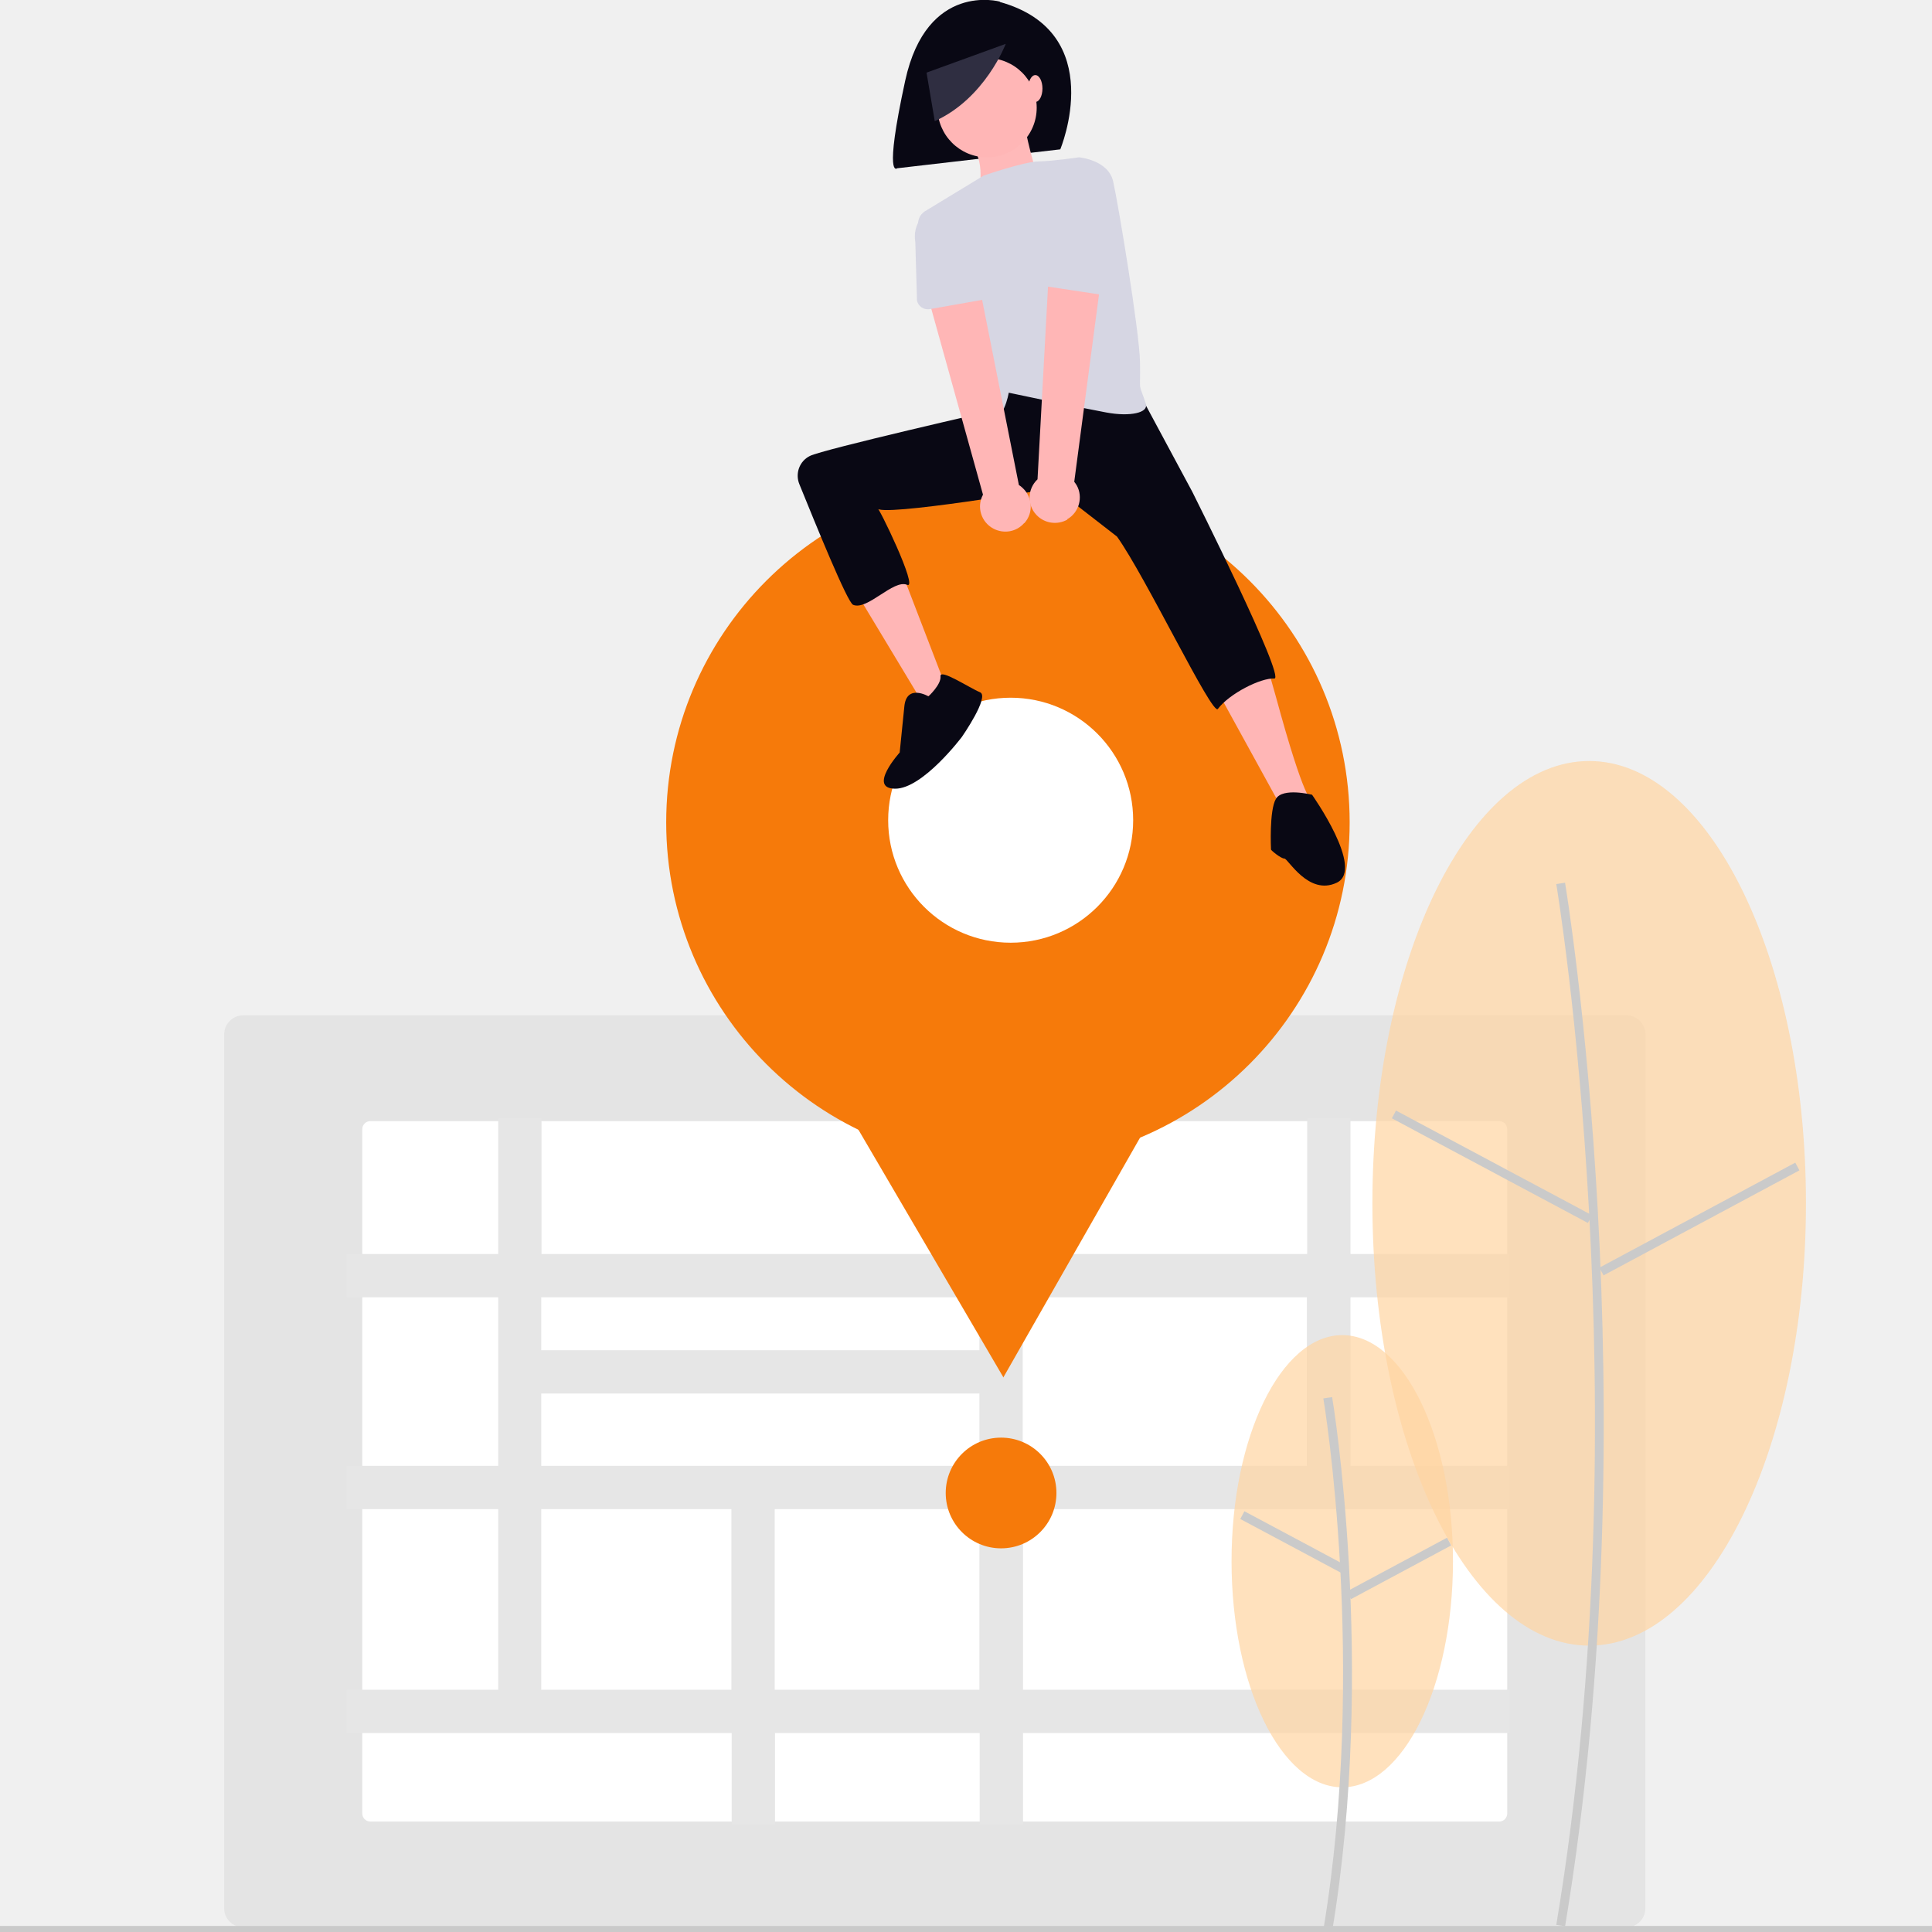
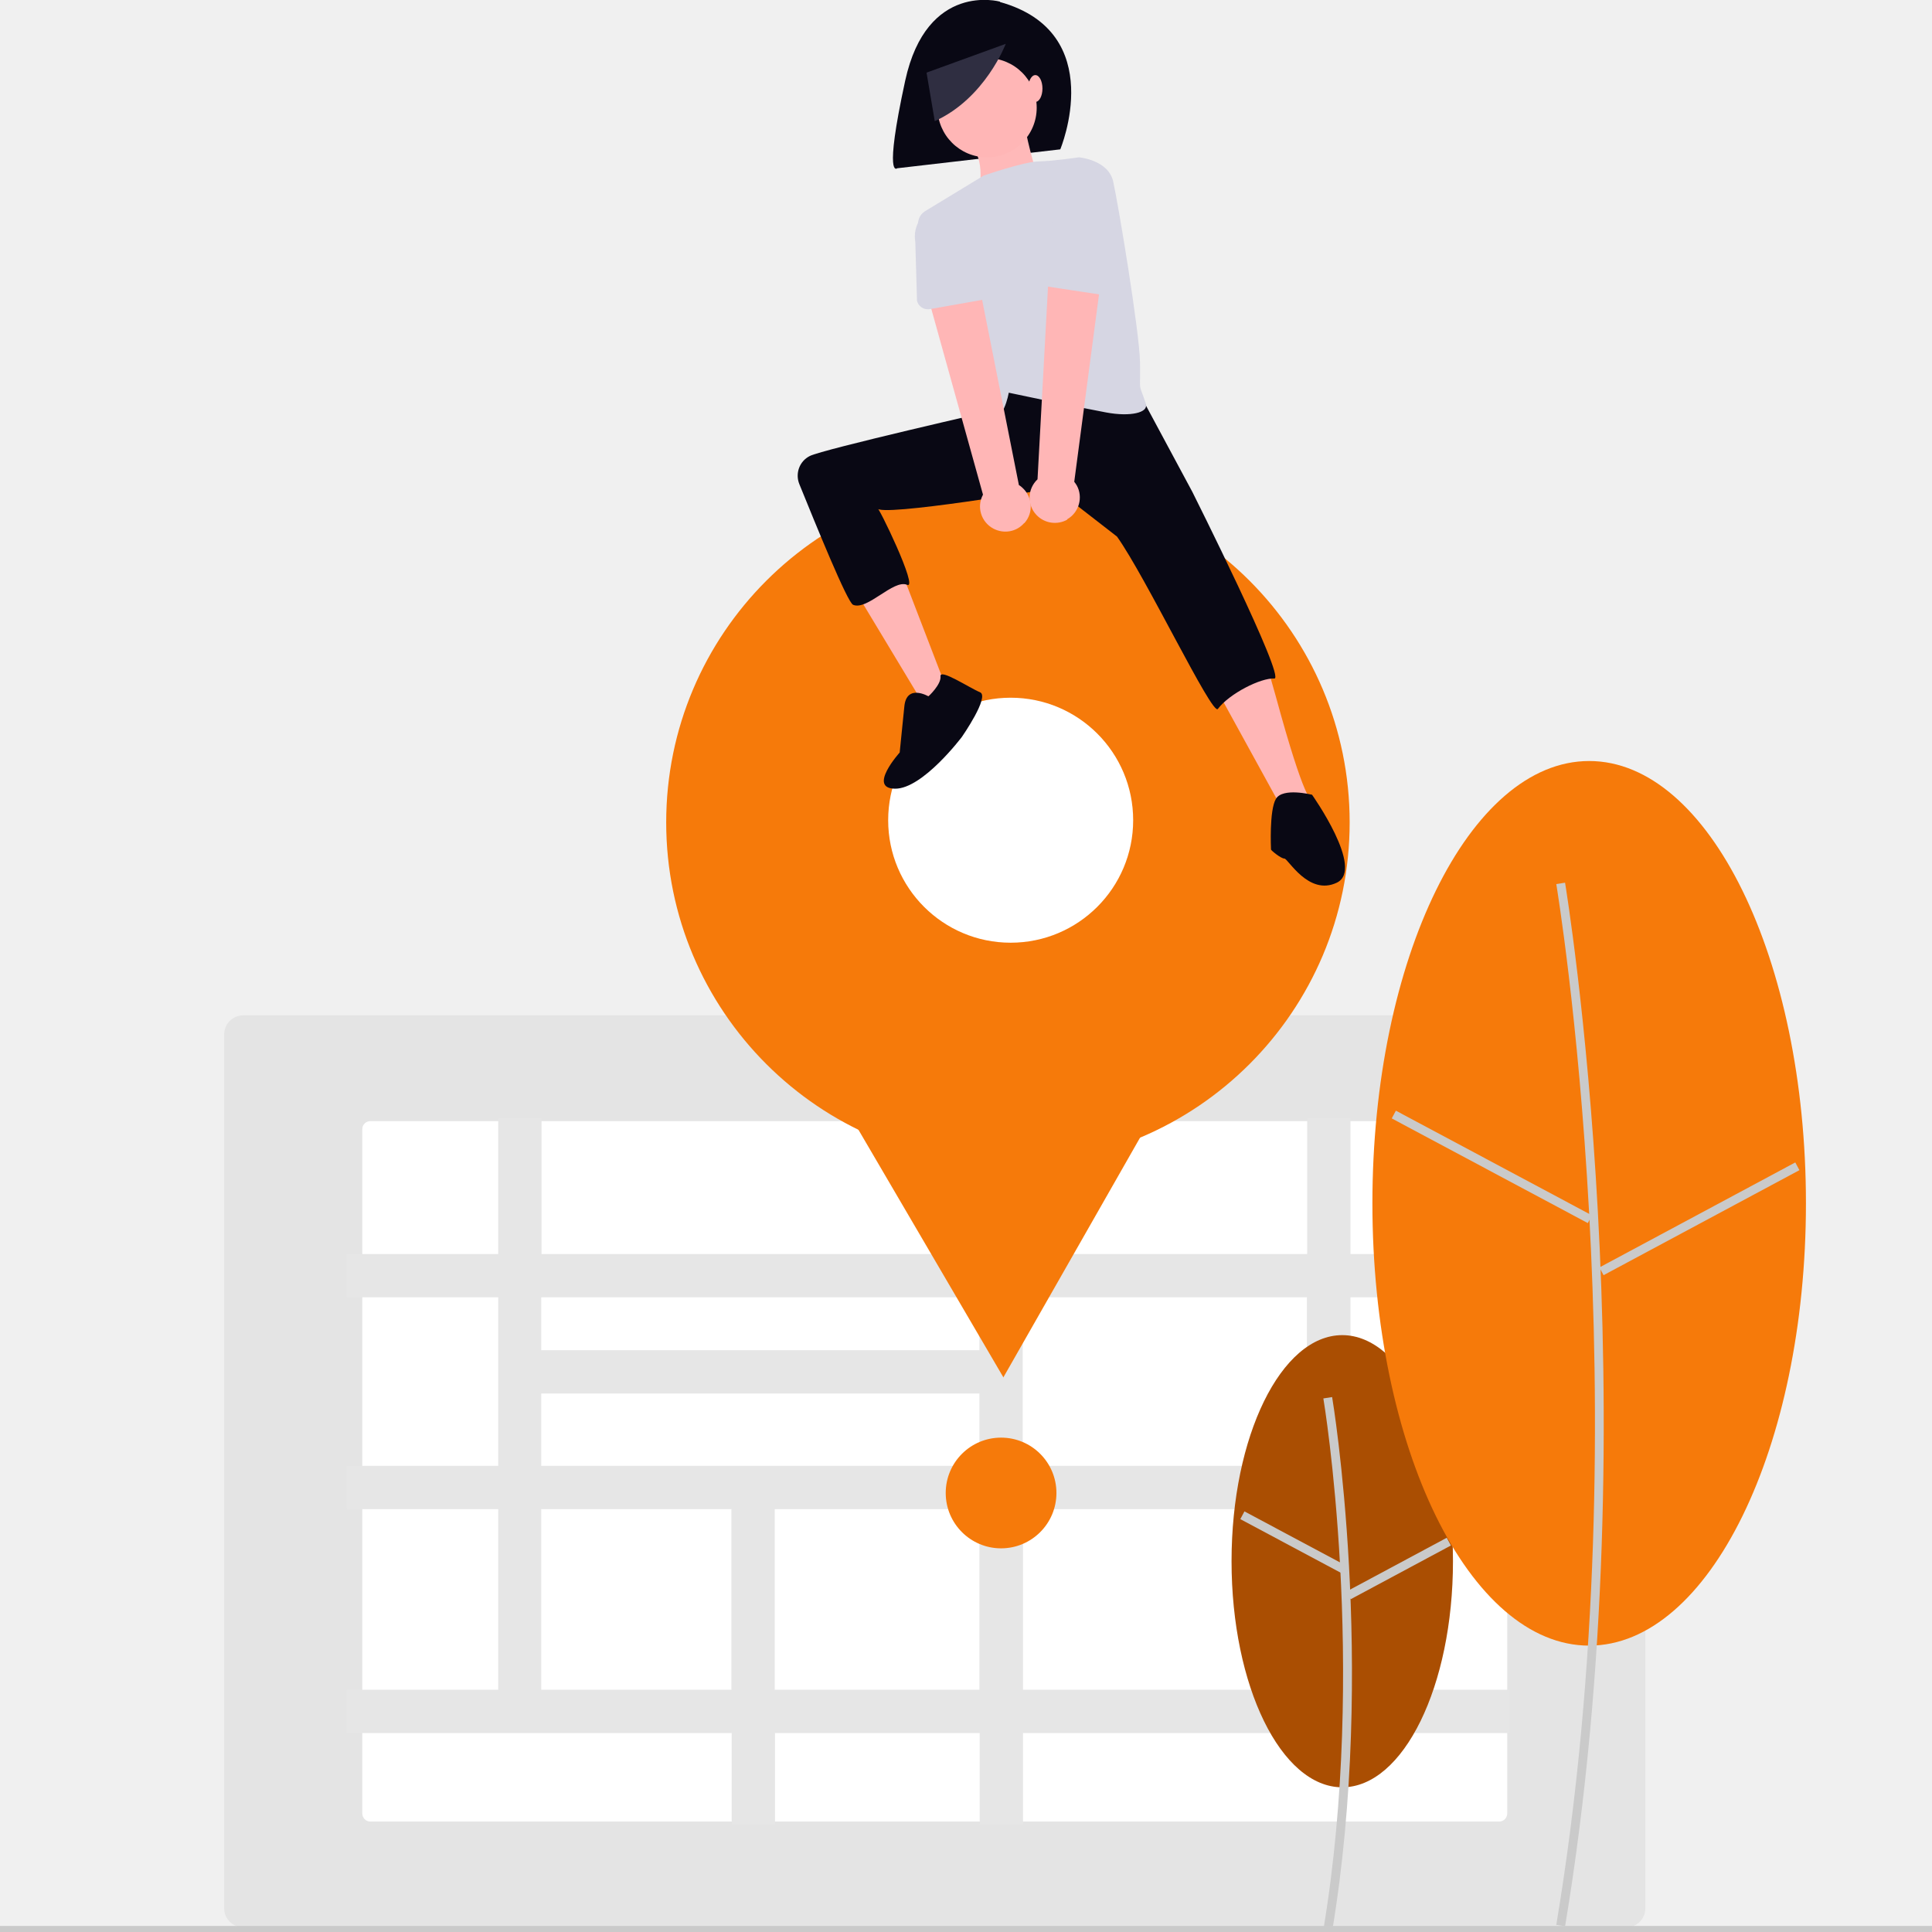
<svg xmlns="http://www.w3.org/2000/svg" id="Layer_1" version="1.1" viewBox="0 0 705 705">
  <defs>
    <style>
      .st0 {
        fill: #cacaca;
      }

      .st1 {
+         fill: #aa4e02;
+       }
+ 
+       .st2 {
        fill: #2f2e41;
      }

-       .st2 {
+       .st3 {
        fill: #d6d6e3;
-       }
- 
-       .st3 {
-         fill: #ffd4a1;
-         opacity: .7;
      }

      .st4 {
        fill: #fff;
      }

      .st5 {
        fill: #ffb6b6;
      }

      .st6 {
        fill: #090814;
      }

      .st7 {
        fill: #ffb9b9;
      }

      .st8 {
        fill: #e4e4e4;
      }

      .st9 {
        fill: #f67a0a;
      }

      .st10 {
        fill: #e6e6e6;
      }
    </style>
  </defs>
  <g id="Group_92">
    <path id="Path_1487-397" class="st8" d="M593.4,703.3H88.8c-3.9,0-7-3.1-7-7v-318.8c0-3.9,3.1-7,7-7h504.6c3.9,0,7,3.1,7,7v318.8c0,3.9-3.1,7-7,7Z" />
    <path id="Path_1488-398" class="st4" d="M135.2,409.1c-1.7,0-3,1.3-3,3v249.6c0,1.7,1.3,3,3,3h411.8c1.7,0,3-1.3,3-3v-249.6c0-1.7-1.3-3-3-3H135.2Z" />
-     <path id="Path_1489-399" class="st10" d="M551,473.4v-15.8h-58.2v-49.5h-15.8v49.5h-103.7v-49.5h-15.8v49.5h-159.9v-49.5h-15.8v49.5h-55.3v15.8h55.3v61.5h-55.3v15.8h55.3v65.9h-55.3v15.8h140.5v33.3h15.8v-33.3h74.7v33.3h15.8v-33.3h177.7v-15.8h-177.7v-65.9h177.7v-15.8h-58.2v-61.5h58.2ZM357.4,473.4v19.3h-159.9v-19.3h159.9ZM197.5,508.5h159.9v26.4h-159.9v-26.4ZM197.5,616.6v-65.9h69.4v65.9h-69.4ZM357.4,616.6h-74.7v-65.9h74.7v65.9ZM476.9,534.9h-103.7v-61.5h103.7v61.5Z" />
+     <path id="Path_1489-399" class="st10" d="M551,473.4v-15.8h-58.2v-49.5h-15.8v49.5h-103.7v-49.5h-15.8v49.5h-159.9v-49.5h-15.8v49.5h-55.3v15.8h55.3v61.5h-55.3v15.8h55.3v65.9h-55.3v15.8h140.5v33.3h15.8v-33.3h74.7v33.3h15.8v-33.3h177.7v-15.8h-177.7v-65.9h177.7v-15.8h-58.2v-61.5h58.2ZM357.4,473.4v19.3h-159.9v-19.3h159.9ZM197.5,508.5h159.9v26.4h-159.9v-26.4h0ZM197.5,616.6v-65.9h69.4v65.9h-69.4ZM357.4,616.6h-74.7v-65.9h74.7v65.9h0ZM476.9,534.9h-103.7v-61.5h103.7v61.5h0Z" />
    <circle id="Ellipse_284" class="st9" cx="365.3" cy="544.8" r="20.2" />
    <path id="Path_1490-400" class="st0" d="M705,705H-.1v-2.2h705.1v2.2Z" />
    <circle id="Ellipse_285" class="st9" cx="367.8" cy="300.1" r="124.7" />
-     <path id="Path_1491-401" class="st9" d="M366.2,502.7l-39.4-67.3-39.4-67.3,78-.5,78-.5-38.6,67.7-38.6,67.7Z" />
+     <path id="Path_1491-401" class="st9" d="M366.2,502.7l-39.4-67.3-39.4-67.3,78-.5,78-.5-38.6,67.7-38.6,67.7v.2Z" />
    <circle id="Ellipse_286" class="st4" cx="368.8" cy="299.3" r="44.7" />
-     <path id="Path_1492-402" class="st6" d="M364.9.6s-26.7-7.5-34.6,28.9-2.9,31.9-2.9,31.9l59.5-6.9s17.9-42.7-22.1-53.8Z" />
-     <path id="Path_1493-403" class="st5" d="M326.1,160.5s-40.2,1.9-33.3,17.7c.5,1.1,1,2.2,1.4,3.1,5,11.4,10.7,22.5,17.2,33.2l24.7,41,9-5-25.3-65.8,22.8-1.9-16.4-22.3Z" />
-     <path id="Path_1517-404" class="st7" d="M373.8,45.4s3.7,19.5,7,22.3-24.6,7-24.6,7c0,0,4.2-13.5-.9-20.4s18.6-8.8,18.6-8.8Z" />
-     <path id="Path_1494-405" class="st5" d="M432.2,177.2l13,28.3s9.8,9.8,20.4,48.8,13,37.6,13,37.6l-10.6,3.5-43.3-78.8-21.4-26.9,6.5-14.4,22.3,1.9Z" />
-     <path id="Path_1495-406" class="st6" d="M416.4,144.7l18.7,34.8s34.3,68.4,29.9,68.1c-4.9-.3-16.4,5.5-20.6,11.1-2,2.7-26.3-48.2-36.8-62.9l-22.8-17.7s-64.6,10.9-64.7,7.3c0-1.7,15.3,29.9,10.9,28-5-2.1-14.5,9.5-19.7,7.3-2.1-.9-13.5-29-19.6-44-1.6-3.9,0-8.4,3.8-10.3,4.6-2.4,68.7-17,68.7-17l-1.1-5.7,4.6-9.3,48.8,10.2Z" />
+     <path id="Path_1492-402" class="st6" d="M364.9.6s-26.7-7.5-34.6,28.9c-7.9,36.4-2.9,31.9-2.9,31.9l59.5-6.9s17.9-42.7-22.1-53.8h.1Z" />
+     <path id="Path_1493-403" class="st5" d="M326.1,160.5s-40.2,1.9-33.3,17.7c.5,1.1,1,2.2,1.4,3.1,5,11.4,10.7,22.5,17.2,33.2l24.7,41,9-5-25.3-65.8,22.8-1.9-16.4-22.3h-.1Z" />
+     <path id="Path_1517-404" class="st7" d="M373.8,45.4s3.7,19.5,7,22.3-24.6,7-24.6,7c0,0,4.2-13.5-.9-20.4s18.6-8.8,18.6-8.8h-.1Z" />
+     <path id="Path_1494-405" class="st5" d="M432.2,177.2l13,28.3s9.8,9.8,20.4,48.8c10.6,39,13,37.6,13,37.6l-10.6,3.5-43.3-78.8-21.4-26.9,6.5-14.4,22.3,1.9h.1Z" />
+     <path id="Path_1495-406" class="st6" d="M416.4,144.7l18.7,34.8s34.3,68.4,29.9,68.1c-4.9-.3-16.4,5.5-20.6,11.1-2,2.7-26.3-48.2-36.8-62.9l-22.8-17.7s-64.6,10.9-64.7,7.3c0-1.7,15.3,29.9,10.9,28-5-2.1-14.5,9.5-19.7,7.3-2.1-.9-13.5-29-19.6-44-1.6-3.9,0-8.4,3.8-10.3,4.6-2.4,68.7-17,68.7-17l-1.1-5.7,4.6-9.3,48.8,10.2h-.1Z" />
    <circle id="Ellipse_287" class="st5" cx="360.2" cy="39.3" r="18.1" />
-     <path id="Path_1496-407" class="st2" d="M418.1,147.5c1,3-5.5,4.7-14.5,3-7.8-1.5-16.4-3.2-23.1-4.6-7.2-1.5-12.4-2.6-12.4-2.6,0,0-1.9,11.6-7.9,10.2-5.2-1.2-20.8-55.5-25-70.5-.6-2.3.3-4.6,2.3-5.9l21.4-13s14.7-5.1,20.1-5.2,14.7-1.5,14.7-1.5c0,0,10.7.9,12.5,8.8s9.6,54.7,9.8,66c.2,12.3-.8,6.3,2.2,15.3Z" />
-     <path id="Path_1497-408" class="st1" d="M367,16s-7.5,19.9-25.9,28.2l-3-17.7,28.9-10.5Z" />
+     <path id="Path_1496-407" class="st3" d="M418.1,147.5c1,3-5.5,4.7-14.5,3-7.8-1.5-16.4-3.2-23.1-4.6-7.2-1.5-12.4-2.6-12.4-2.6,0,0-1.9,11.6-7.9,10.2-5.2-1.2-20.8-55.5-25-70.5-.6-2.3.3-4.6,2.3-5.9l21.4-13s14.7-5.1,20.1-5.2,14.7-1.5,14.7-1.5c0,0,10.7.9,12.5,8.8,1.8,7.9,9.6,54.7,9.8,66,.2,12.3-.8,6.3,2.2,15.3h-.1Z" />
+     <path id="Path_1497-408" class="st2" d="M367,16s-7.5,19.9-25.9,28.2l-3-17.7,28.9-10.5Z" />
    <ellipse id="Ellipse_288" class="st5" cx="377.8" cy="32.3" rx="2.6" ry="4.9" />
-     <path id="Path_1501-409" class="st5" d="M373.8,190.9c3.4-3.8,3-9.5-.7-12.9-.4-.4-.8-.7-1.3-1l-16.2-81.6-18.6,7.1,21.7,78c-2.4,4.5-.7,10,3.8,12.4,3.8,2,8.4,1.2,11.2-2h0Z" />
-     <path id="Path_1502-410" class="st2" d="M359.7,109.2l-20.4,3.6c-2.2.4-4.4-1.1-4.7-3.3,0-.2,0-.4,0-.6l-.6-20.6c-1.1-6.2,3.1-12.1,9.3-13.2,6.2-1.1,12.1,3.1,13.2,9.3l6.5,19.5c.7,2.1-.5,4.5-2.6,5.2-.2,0-.4.1-.6.1Z" />
-     <path id="Path_1503-411" class="st5" d="M389.4,189.5c4.4-2.5,5.9-8.1,3.5-12.4-.3-.5-.6-.9-.9-1.3l10.9-82.5-19.9.8-4.4,80.8c-3.7,3.5-3.9,9.3-.4,13,2.9,3.1,7.6,3.8,11.3,1.7Z" />
-     <path id="Path_1504-412" class="st2" d="M402.3,107.6l-20.5-3.1c-2.2-.3-3.8-2.4-3.4-4.7,0-.2,0-.4.1-.6l6.1-19.7c1-6.2,6.8-10.5,13-9.5,6.2,1,10.5,6.8,9.5,13h0v20.6c-.1,2.3-2,4.1-4.2,4.1-.2,0-.4,0-.6,0h0Z" />
-     <path id="Path_1515-413" class="st6" d="M338.8,254.1s-8-4.7-8.8,3.7l-1.7,16.8s-11.8,13.1-1.7,13.2,24.4-18.9,24.4-18.9c0,0,10.3-14.8,6.6-16.3s-14.7-8.8-14.4-5.8-4.4,7.3-4.4,7.3Z" />
-     <path id="Path_1516-414" class="st6" d="M478.7,290s-10.6-2.7-13.1,1.5-1.8,18.2-1.8,18.5,3.6,3.3,4.9,3.3,8.8,13.7,19.1,8.8-9.1-32.2-9.1-32.2Z" />
+     <path id="Path_1501-409" class="st5" d="M373.8,190.9c3.4-3.8,3-9.5-.7-12.9-.4-.4-.8-.7-1.3-1l-16.2-81.6-18.6,7.1,21.7,78c-2.4,4.5-.7,10,3.8,12.4,3.8,2,8.4,1.2,11.2-2h.1Z" />
+     <path id="Path_1502-410" class="st3" d="M359.7,109.2l-20.4,3.6c-2.2.4-4.4-1.1-4.7-3.3v-.6l-.6-20.6c-1.1-6.2,3.1-12.1,9.3-13.2,6.2-1.1,12.1,3.1,13.2,9.3l6.5,19.5c.7,2.1-.5,4.5-2.6,5.2-.2,0-.4,0-.6,0h0Z" />
+     <path id="Path_1503-411" class="st5" d="M389.4,189.5c4.4-2.5,5.9-8.1,3.5-12.4-.3-.5-.6-.9-.9-1.3l10.9-82.5-19.9.8-4.4,80.8c-3.7,3.5-3.9,9.3-.4,13,2.9,3.1,7.6,3.8,11.3,1.7h-.1Z" />
+     <path id="Path_1504-412" class="st3" d="M402.3,107.6l-20.5-3.1c-2.2-.3-3.8-2.4-3.4-4.7,0-.2,0-.4.1-.6l6.1-19.7c1-6.2,6.8-10.5,13-9.5s10.5,6.8,9.5,13h0v20.6c-.1,2.3-2,4.1-4.2,4.1h-.6Z" />
+     <path id="Path_1515-413" class="st6" d="M338.8,254.1s-8-4.7-8.8,3.7l-1.7,16.8s-11.8,13.1-1.7,13.2,24.4-18.9,24.4-18.9c0,0,10.3-14.8,6.6-16.3s-14.7-8.8-14.4-5.8-4.4,7.3-4.4,7.3h0Z" />
+     <path id="Path_1516-414" class="st6" d="M478.7,290s-10.6-2.7-13.1,1.5-1.8,18.2-1.8,18.5,3.6,3.3,4.9,3.3,8.8,13.7,19.1,8.8-9.1-32.2-9.1-32.2h0Z" />
    <g>
-       <ellipse id="Ellipse_282" class="st3" cx="489.8" cy="569.7" rx="40.4" ry="82.5" />
-       <path id="Path_1485-395" class="st0" d="M486.1,704.8c16.2-97.2.2-194,0-195l-3.2.5c.2,1,16.1,97.3,0,193.9l3.2.5Z" />
-       <rect id="Rectangle_359" class="st0" x="470.1" y="542.4" width="3.2" height="41.5" transform="translate(-247.3 713.5) rotate(-61.9)" />
-       <rect id="Rectangle_360" class="st0" x="489.6" y="571.3" width="41.5" height="3.2" transform="translate(-210 308.6) rotate(-28.2)" />
+       <ellipse id="Ellipse_282" class="st1" cx="489.8" cy="569.7" rx="40.4" ry="82.5" />
+       <path id="Path_1485-395" class="st0" d="M486.1,704.8c16.2-97.2.2-194,0-195l-3.2.5c.2,1,16.1,97.3,0,193.9l3.2.5h0Z" />
+       <rect id="Rectangle_359" class="st0" x="470" y="541.9" width="3.2" height="41.5" transform="translate(-246.8 713.7) rotate(-61.9)" />
+       <rect id="Rectangle_360" class="st0" x="489.7" y="570.7" width="41.5" height="3.2" transform="translate(-209.9 309.2) rotate(-28.2)" />
    </g>
    <g>
-       <ellipse id="Ellipse_283" class="st3" cx="579.9" cy="439.1" rx="79.1" ry="161.4" />
-       <path id="Path_1486-396" class="st0" d="M571.1,703c31.6-189.9.3-379,0-380.9l-3.2.5c.3,1.9,31.6,190.5,0,379.8l3.2.5Z" />
-       <rect id="Rectangle_361" class="st0" x="543" y="385.7" width="3.2" height="81.1" transform="translate(-88.1 705.4) rotate(-61.9)" />
-       <rect id="Rectangle_362" class="st0" x="579.5" y="443.8" width="81.1" height="3.2" transform="translate(-136.8 345.3) rotate(-28.2)" />
+       <ellipse id="Ellipse_283" class="st9" cx="579.9" cy="439.1" rx="79.1" ry="161.4" />
+       <path id="Path_1486-396" class="st0" d="M571.1,703c31.6-189.9.3-379,0-380.9l-3.2.5c.3,1.9,31.6,190.5,0,379.8l3.2.5h0Z" />
+       <rect id="Rectangle_361" class="st0" x="542.8" y="385.2" width="3.2" height="81.1" transform="translate(-87.6 705.5) rotate(-61.9)" />
+       <rect id="Rectangle_362" class="st0" x="579.6" y="443.2" width="81.1" height="3.2" transform="translate(-136.6 345.8) rotate(-28.2)" />
    </g>
  </g>
</svg>
